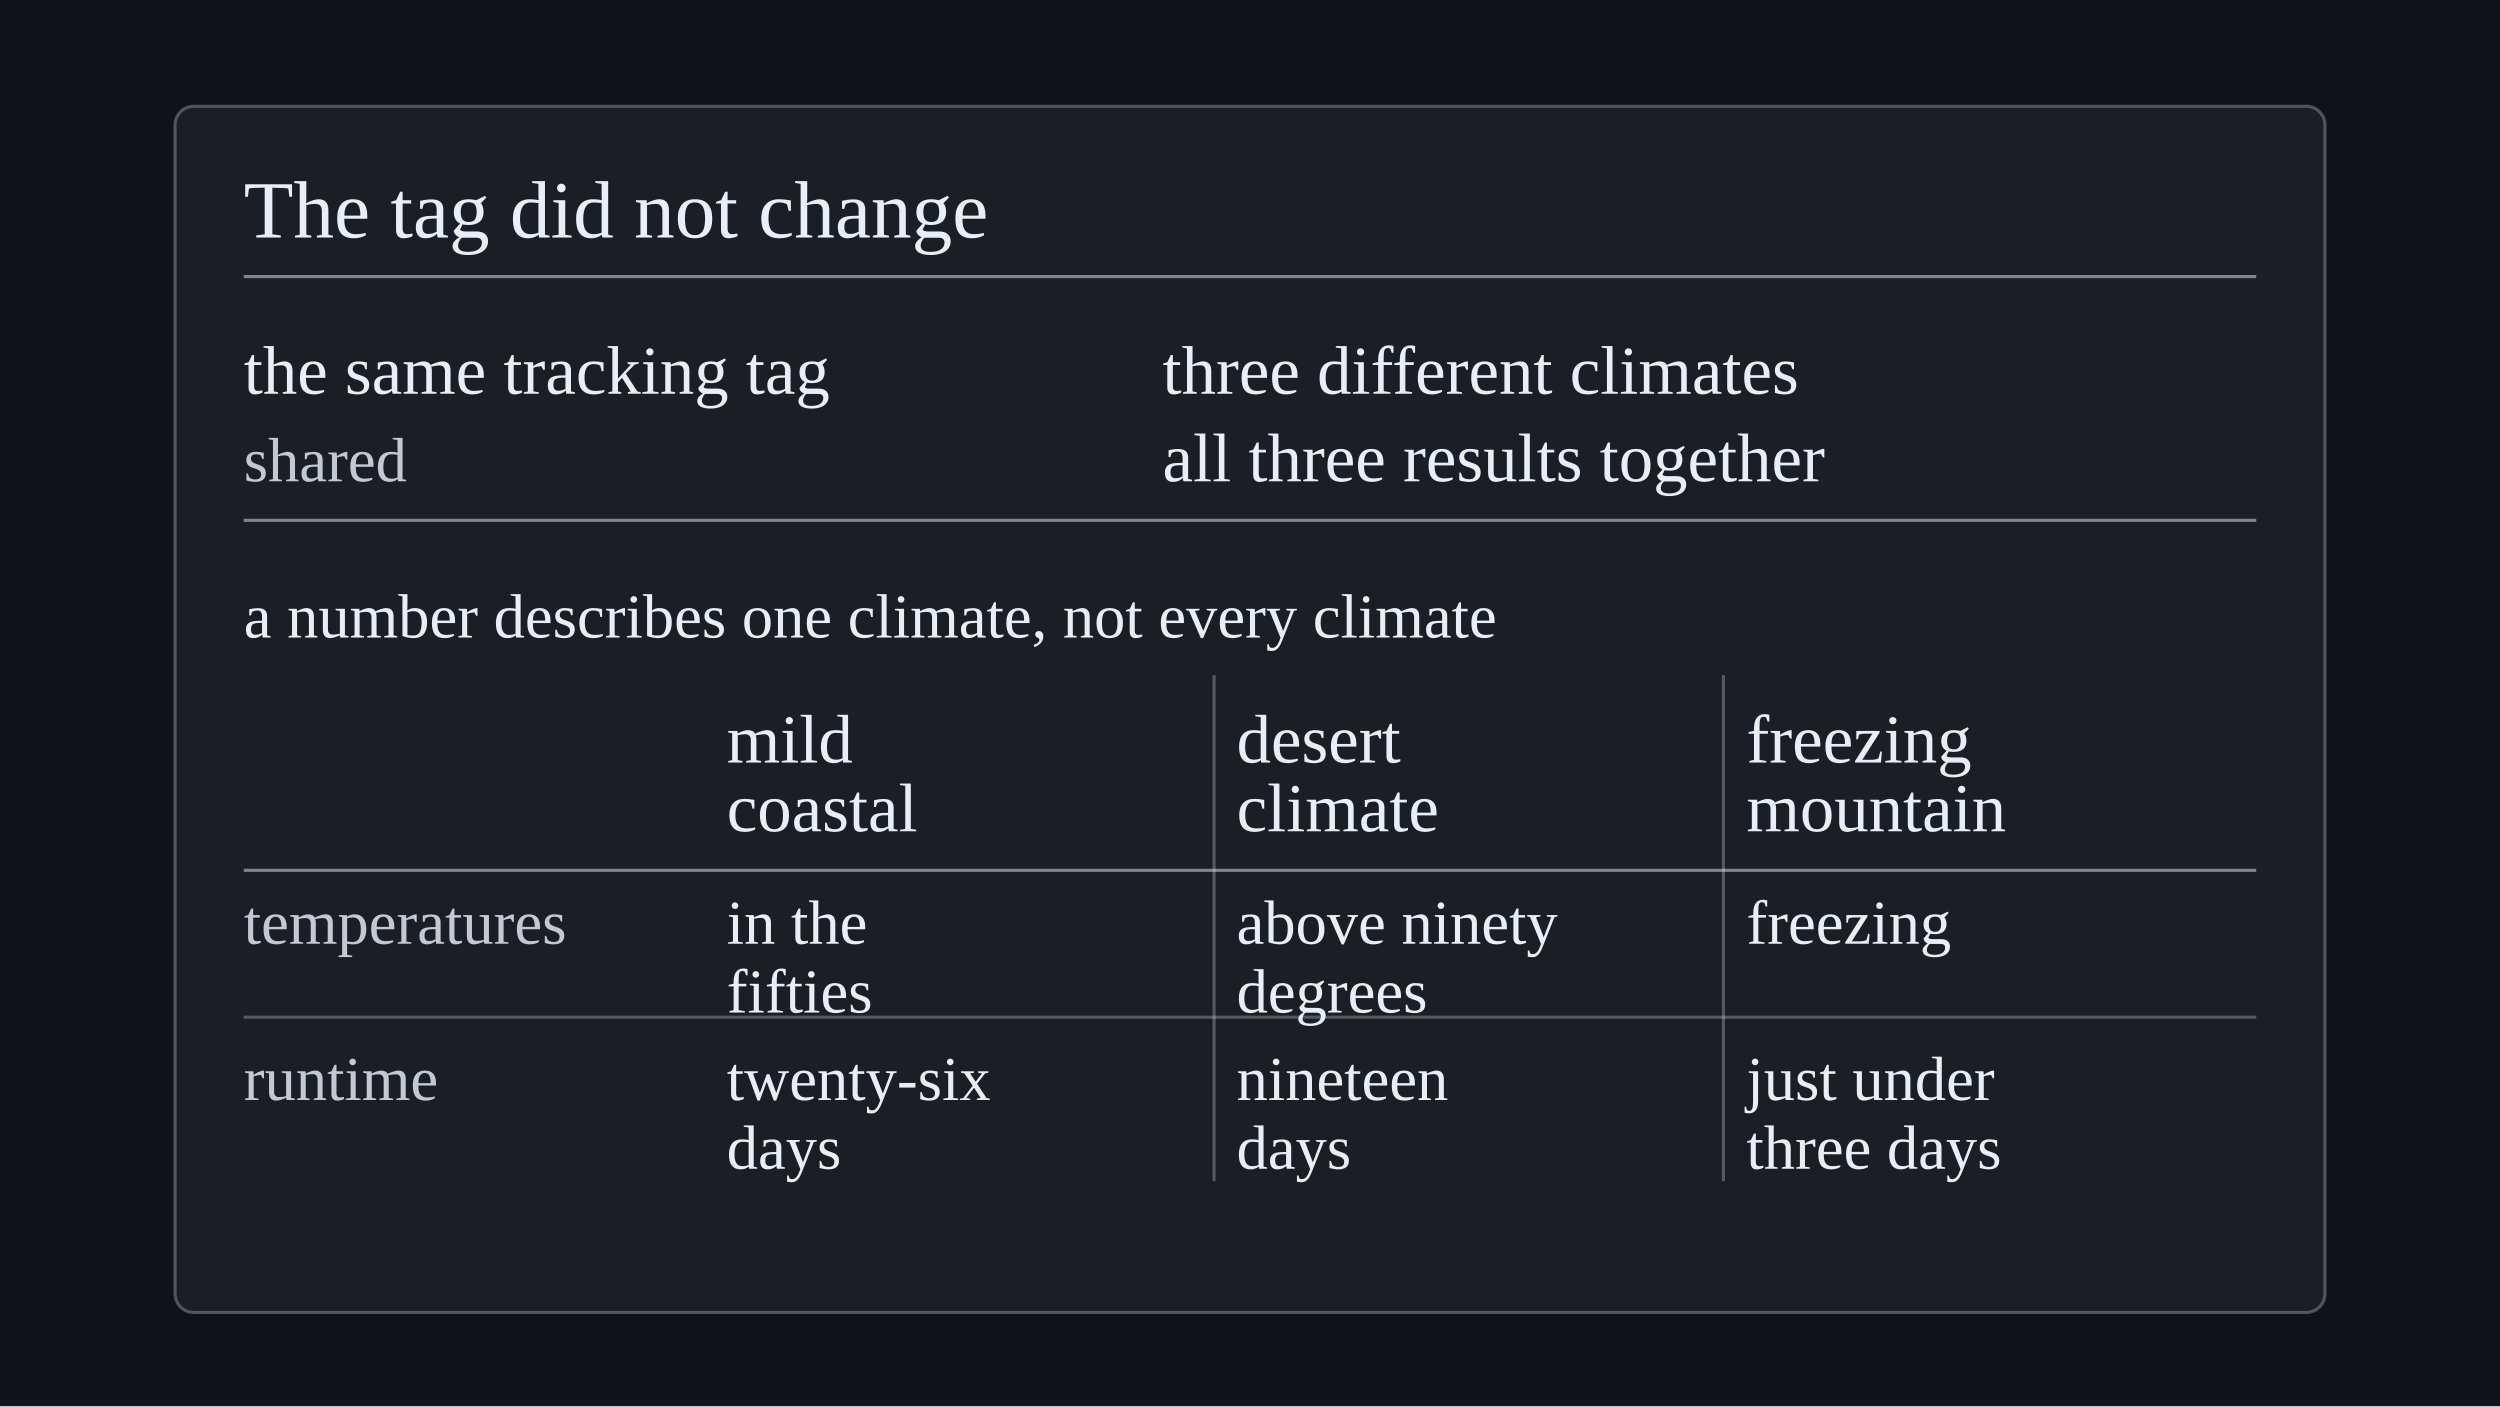
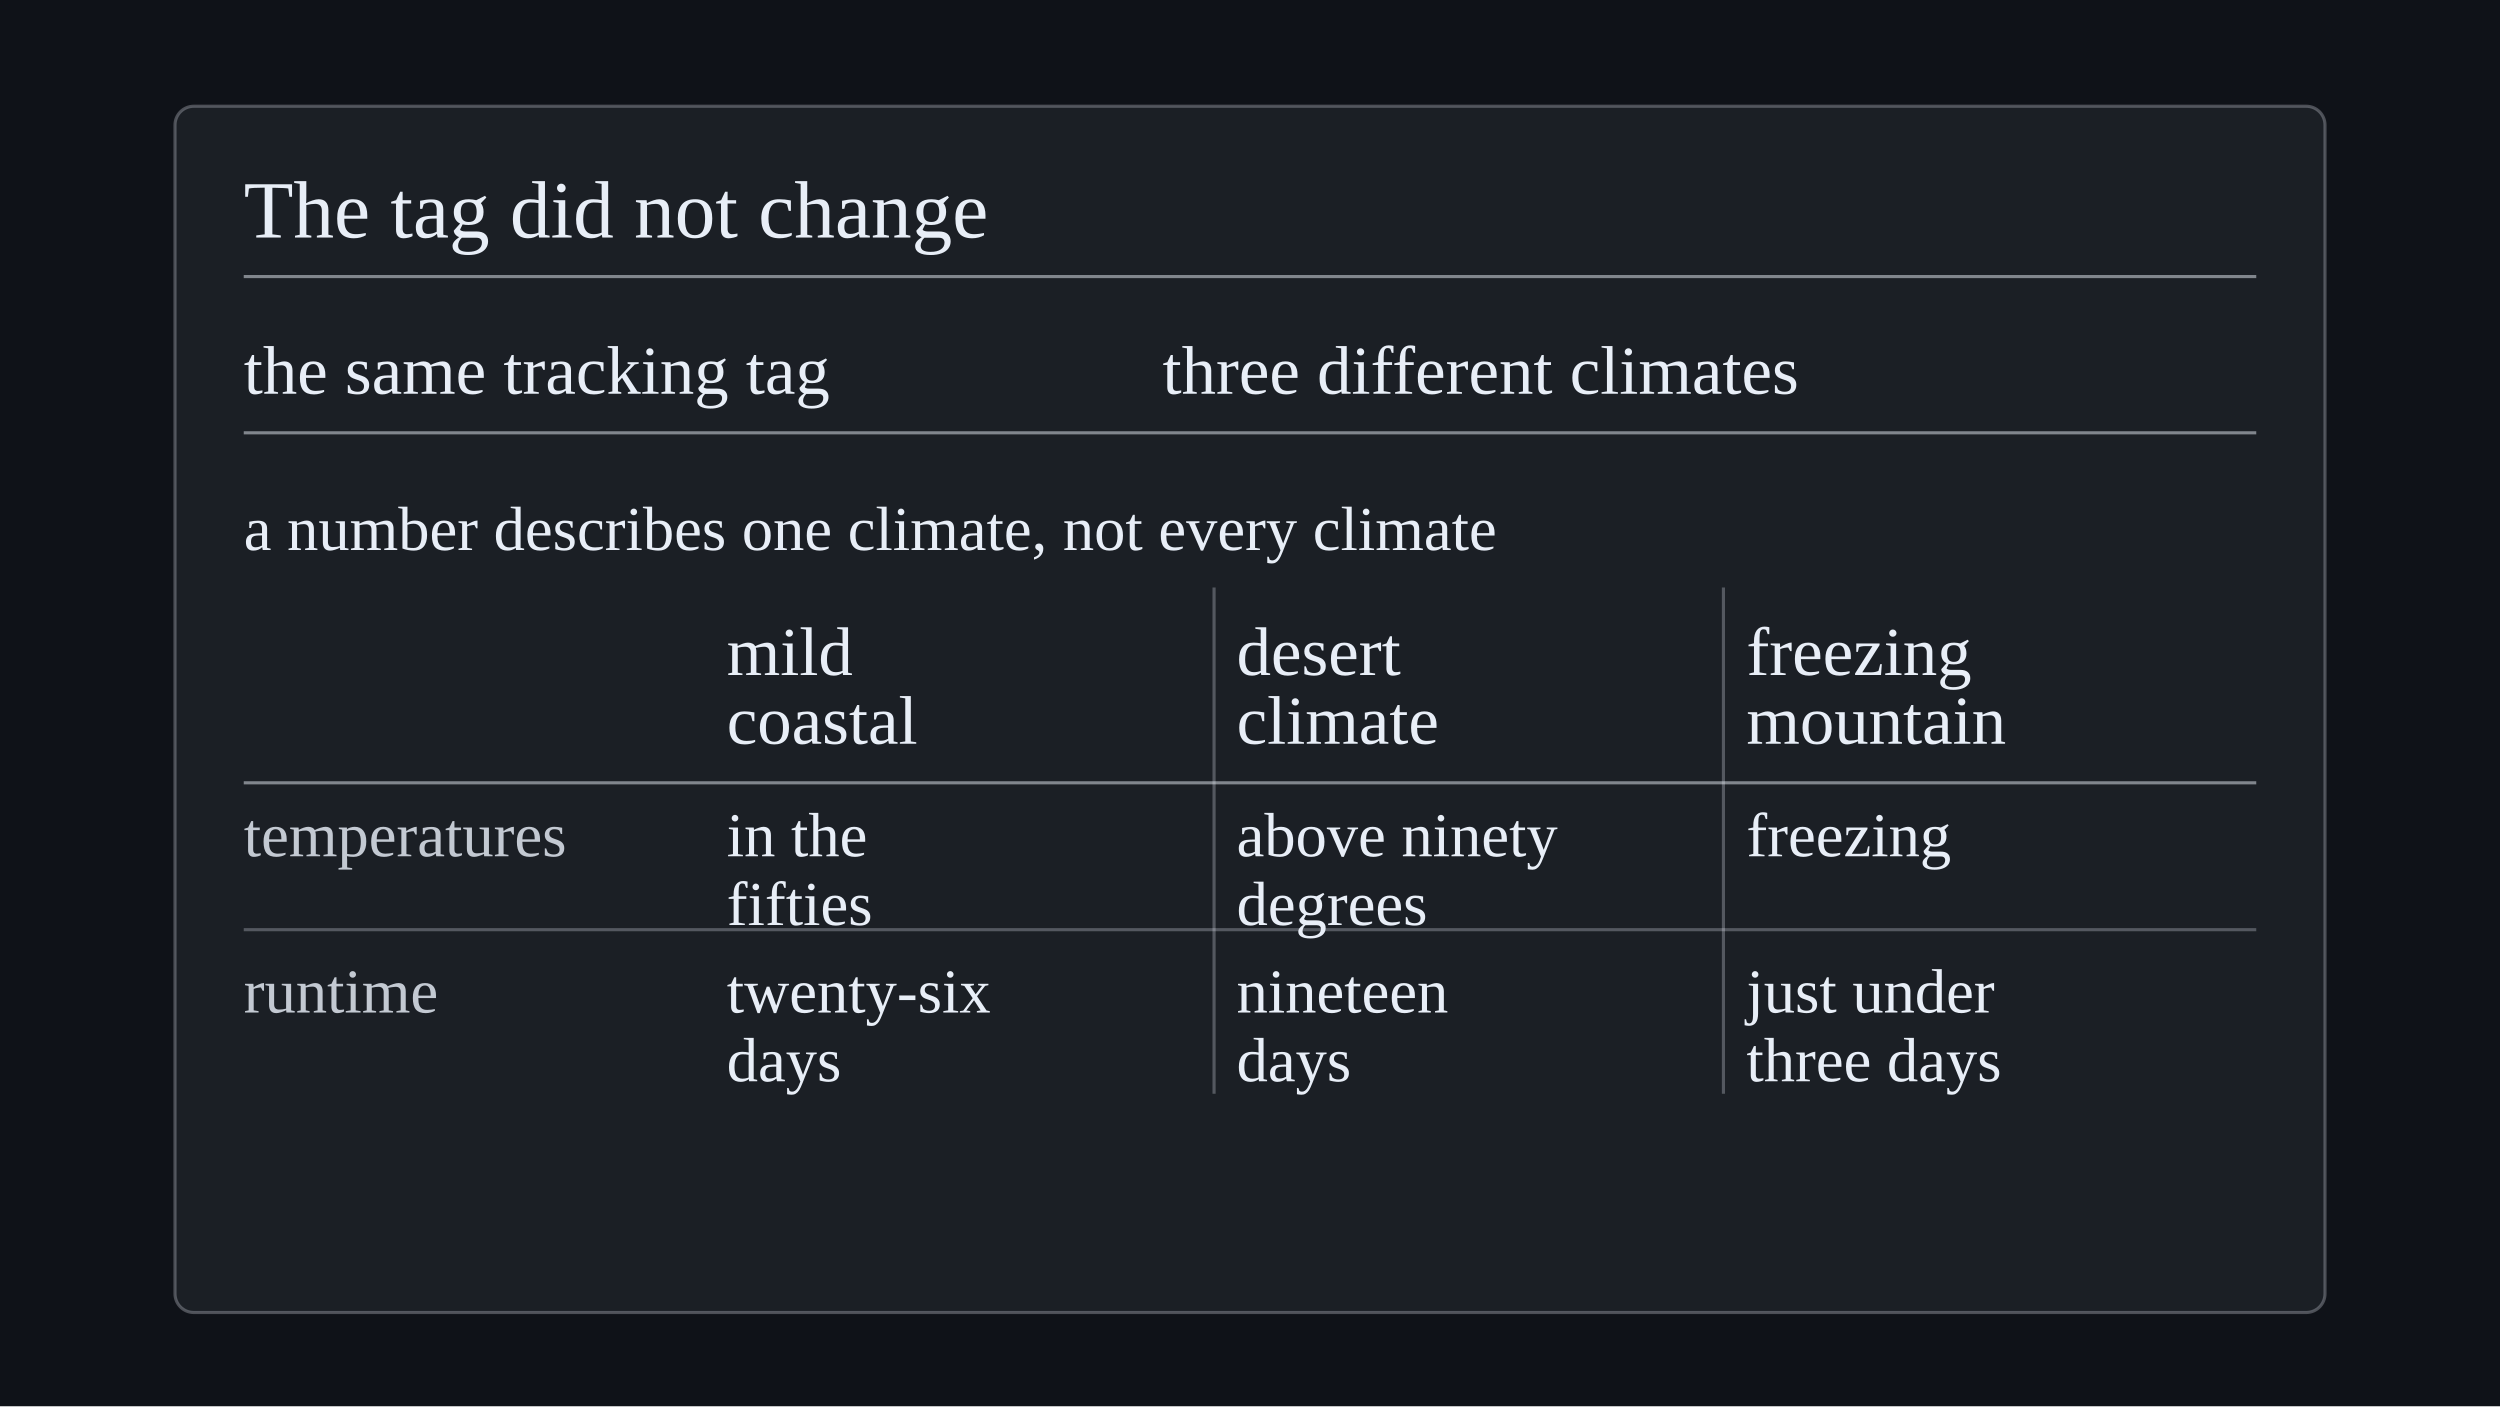
<svg xmlns="http://www.w3.org/2000/svg" width="800" height="450" viewBox="0 0 800 450" role="img">
  <rect x="0" y="0" width="800" height="450" fill="#0f1218" />
  <rect x="56" y="34" width="688" height="386" fill="rgba(232,238,247,0.06)" stroke="rgba(232,238,247,0.28)" stroke-width="1" rx="6" />
  <text x="78" y="76" font-size="26" fill="#e8eef7">The tag did not change</text>
  <line x1="78" y1="88.5" x2="722" y2="88.5" stroke="rgba(232,238,247,0.5)" stroke-width="1" />
  <text x="78" y="126" font-size="22" fill="#e8eef7">the same tracking tag</text>
  <text x="372" y="126" font-size="22" fill="#e8eef7">three different climates</text>
-   <text x="78" y="154" font-size="20" fill="#e8eef7" fill-opacity="0.82">shared</text>
-   <text x="372" y="154" font-size="22" fill="#e8eef7">all three results together</text>
-   <line x1="78" y1="166.5" x2="722" y2="166.5" stroke="rgba(232,238,247,0.5)" stroke-width="1" />
-   <text x="78" y="204" font-size="20" fill="#e8eef7">a number describes one climate, not every climate</text>
-   <text x="232.56" y="244" font-size="22" fill="#e8eef7">
+   <line x1="78" y1="138.5" x2="722" y2="138.5" stroke="rgba(232,238,247,0.5)" stroke-width="1" />
+   <text x="78" y="176" font-size="20" fill="#e8eef7">a number describes one climate, not every climate</text>
+   <text x="232.56" y="216" font-size="22" fill="#e8eef7">
    <tspan x="232.56" dy="0">mild</tspan>
    <tspan x="232.56" dy="22">coastal</tspan>
  </text>
-   <text x="395.71" y="244" font-size="22" fill="#e8eef7">
+   <text x="395.71" y="216" font-size="22" fill="#e8eef7">
    <tspan x="395.71" dy="0">desert</tspan>
    <tspan x="395.71" dy="22">climate</tspan>
  </text>
-   <line x1="388.5" y1="216" x2="388.5" y2="378" stroke="rgba(232,238,247,0.28)" stroke-width="1" />
-   <text x="558.85" y="244" font-size="22" fill="#e8eef7">
+   <line x1="388.5" y1="188" x2="388.5" y2="350" stroke="rgba(232,238,247,0.28)" stroke-width="1" />
+   <text x="558.85" y="216" font-size="22" fill="#e8eef7">
    <tspan x="558.85" dy="0">freezing</tspan>
    <tspan x="558.85" dy="22">mountain</tspan>
  </text>
-   <line x1="551.5" y1="216" x2="551.5" y2="378" stroke="rgba(232,238,247,0.28)" stroke-width="1" />
-   <line x1="78" y1="278.5" x2="722" y2="278.5" stroke="rgba(232,238,247,0.5)" stroke-width="1" />
-   <text x="78" y="302" font-size="20" fill="#e8eef7" fill-opacity="0.82">
+   <line x1="551.5" y1="188" x2="551.5" y2="350" stroke="rgba(232,238,247,0.28)" stroke-width="1" />
+   <line x1="78" y1="250.5" x2="722" y2="250.5" stroke="rgba(232,238,247,0.5)" stroke-width="1" />
+   <text x="78" y="274" font-size="20" fill="#e8eef7" fill-opacity="0.82">
    <tspan x="78" dy="0">temperatures</tspan>
  </text>
-   <text x="232.56" y="302" font-size="20" fill="#e8eef7">
+   <text x="232.56" y="274" font-size="20" fill="#e8eef7">
    <tspan x="232.56" dy="0">in the</tspan>
    <tspan x="232.56" dy="22">fifties</tspan>
  </text>
-   <text x="395.71" y="302" font-size="20" fill="#e8eef7">
+   <text x="395.71" y="274" font-size="20" fill="#e8eef7">
    <tspan x="395.71" dy="0">above ninety</tspan>
    <tspan x="395.71" dy="22">degrees</tspan>
  </text>
-   <text x="558.85" y="302" font-size="20" fill="#e8eef7">
+   <text x="558.85" y="274" font-size="20" fill="#e8eef7">
    <tspan x="558.85" dy="0">freezing</tspan>
  </text>
-   <line x1="78" y1="325.5" x2="722" y2="325.5" stroke="rgba(232,238,247,0.28)" stroke-width="1" />
-   <text x="78" y="352" font-size="20" fill="#e8eef7" fill-opacity="0.82">
+   <line x1="78" y1="297.5" x2="722" y2="297.5" stroke="rgba(232,238,247,0.28)" stroke-width="1" />
+   <text x="78" y="324" font-size="20" fill="#e8eef7" fill-opacity="0.82">
    <tspan x="78" dy="0">runtime</tspan>
  </text>
-   <text x="232.56" y="352" font-size="20" fill="#e8eef7">
+   <text x="232.56" y="324" font-size="20" fill="#e8eef7">
    <tspan x="232.56" dy="0">twenty-six</tspan>
    <tspan x="232.56" dy="22">days</tspan>
  </text>
-   <text x="395.71" y="352" font-size="20" fill="#e8eef7">
+   <text x="395.71" y="324" font-size="20" fill="#e8eef7">
    <tspan x="395.71" dy="0">nineteen</tspan>
    <tspan x="395.71" dy="22">days</tspan>
  </text>
-   <text x="558.85" y="352" font-size="20" fill="#e8eef7">
+   <text x="558.85" y="324" font-size="20" fill="#e8eef7">
    <tspan x="558.85" dy="0">just under</tspan>
    <tspan x="558.85" dy="22">three days</tspan>
  </text>
</svg>
